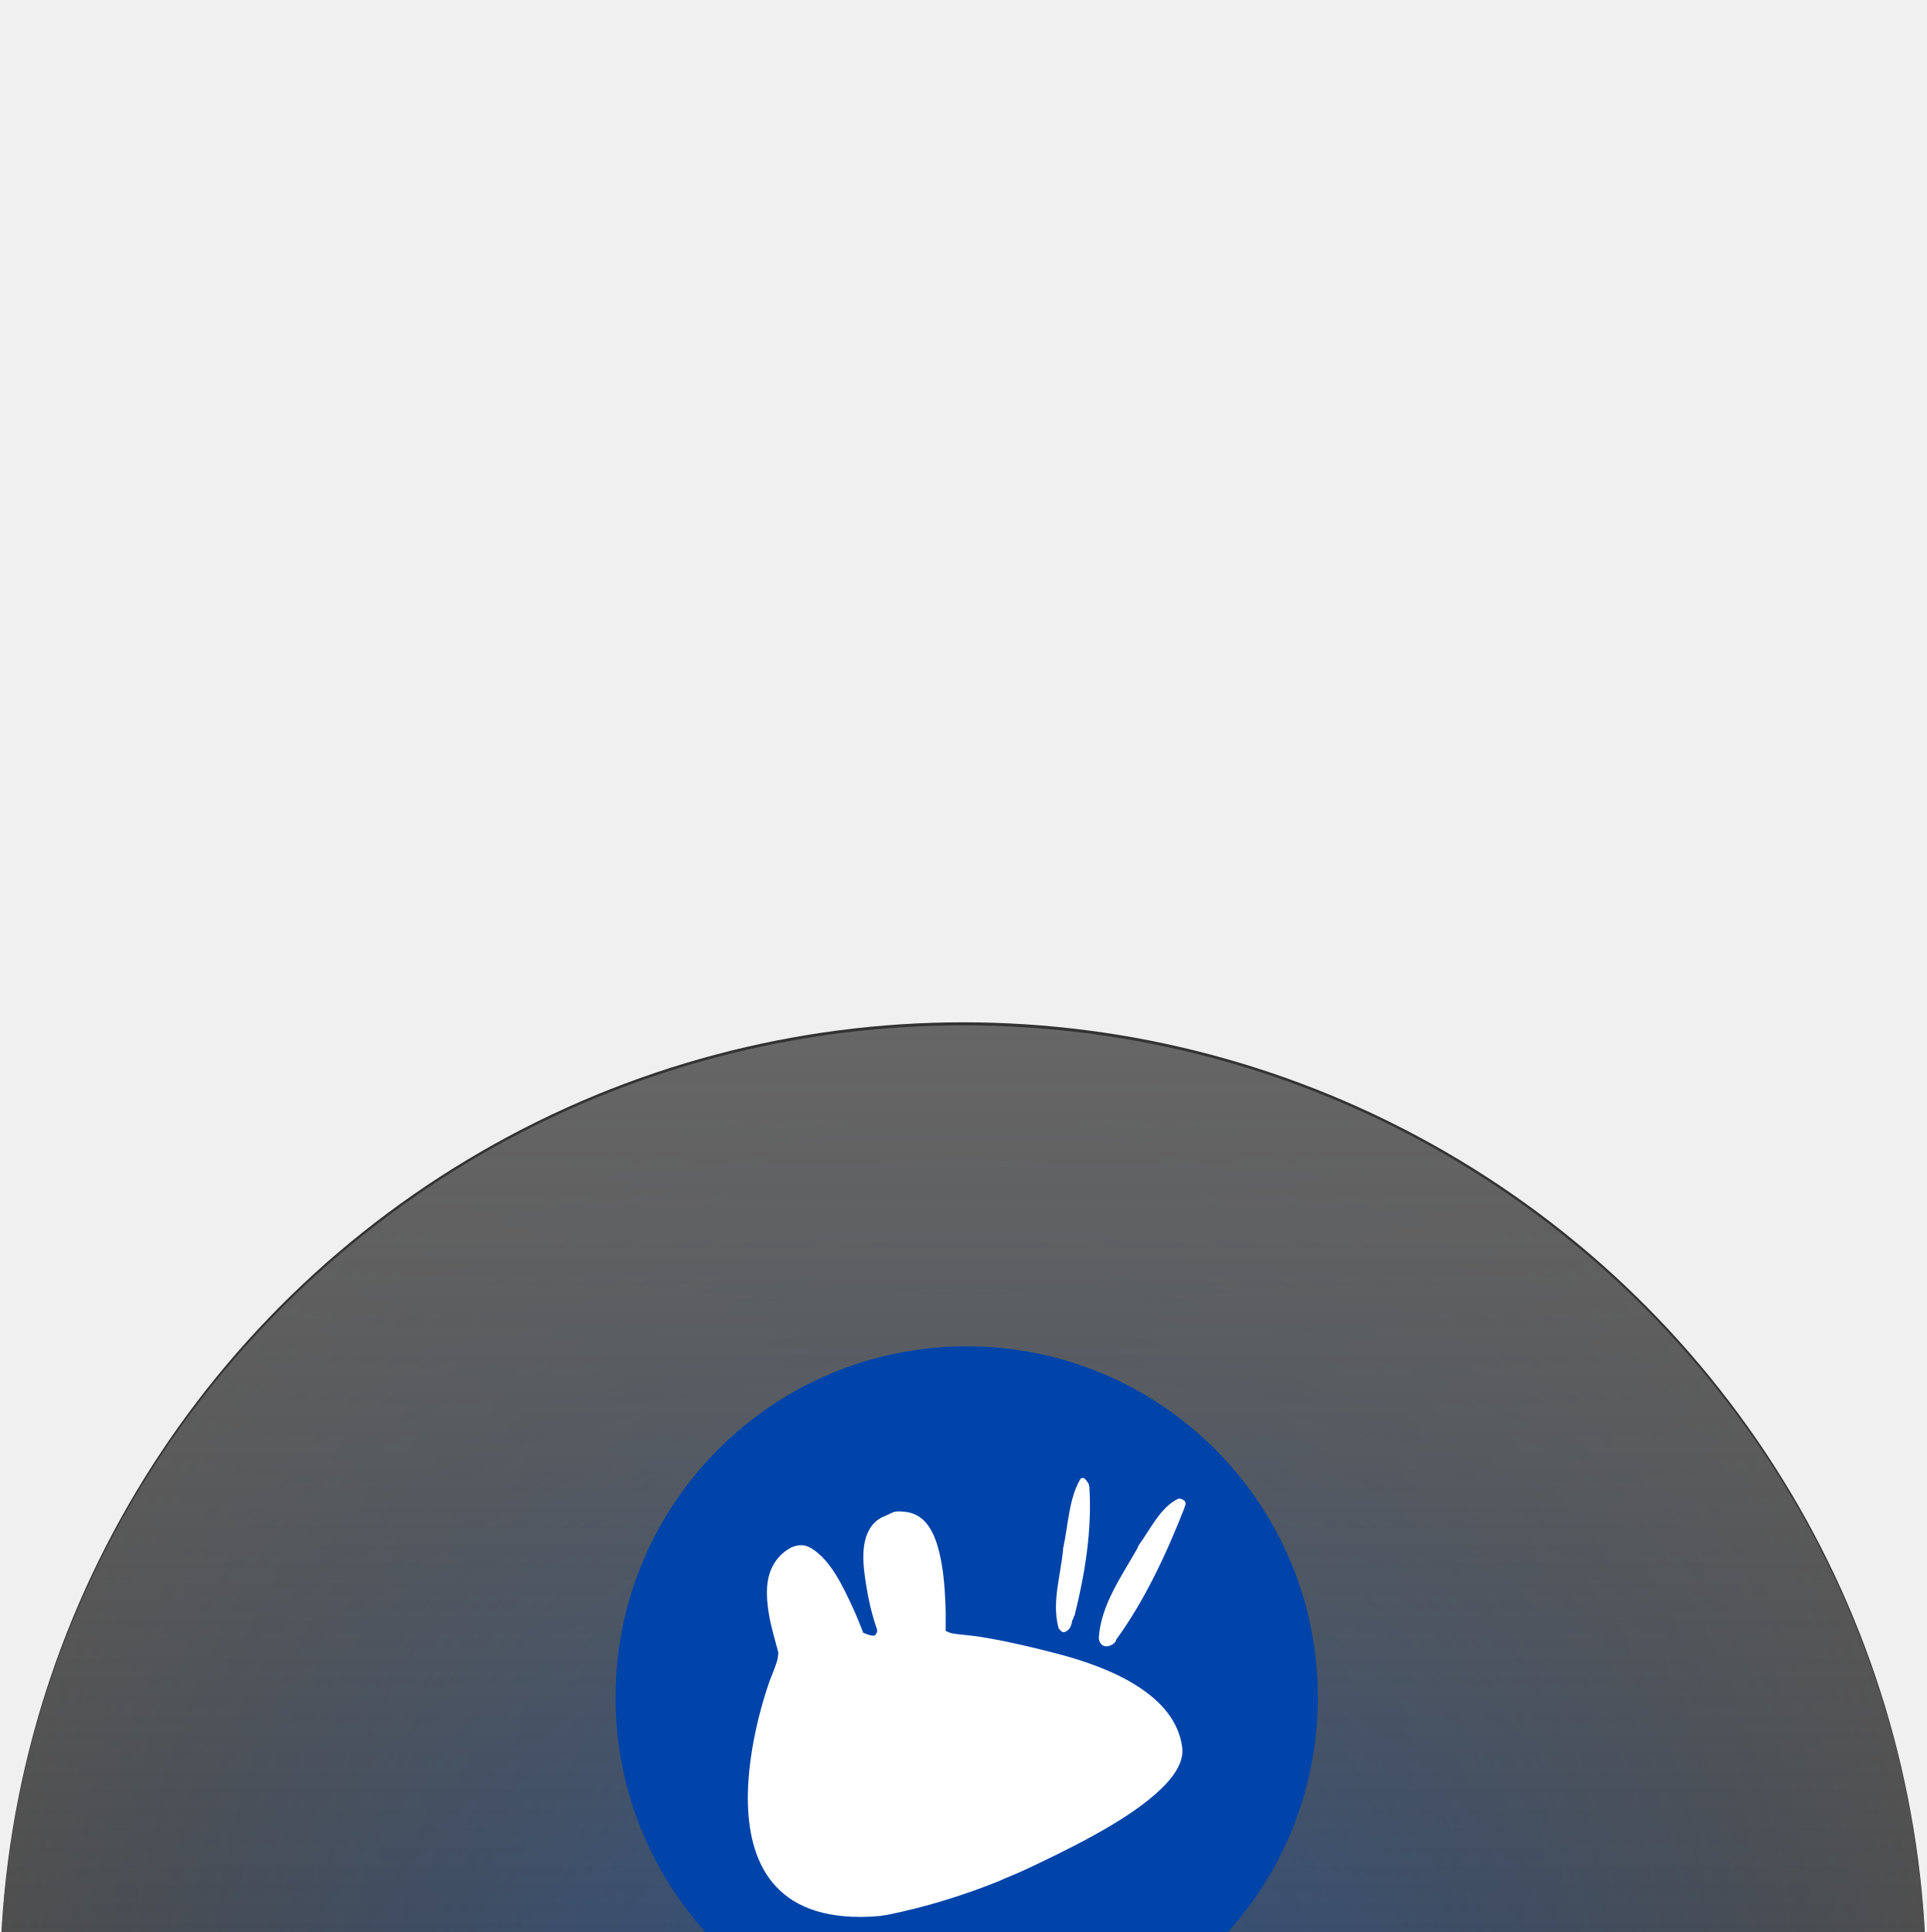
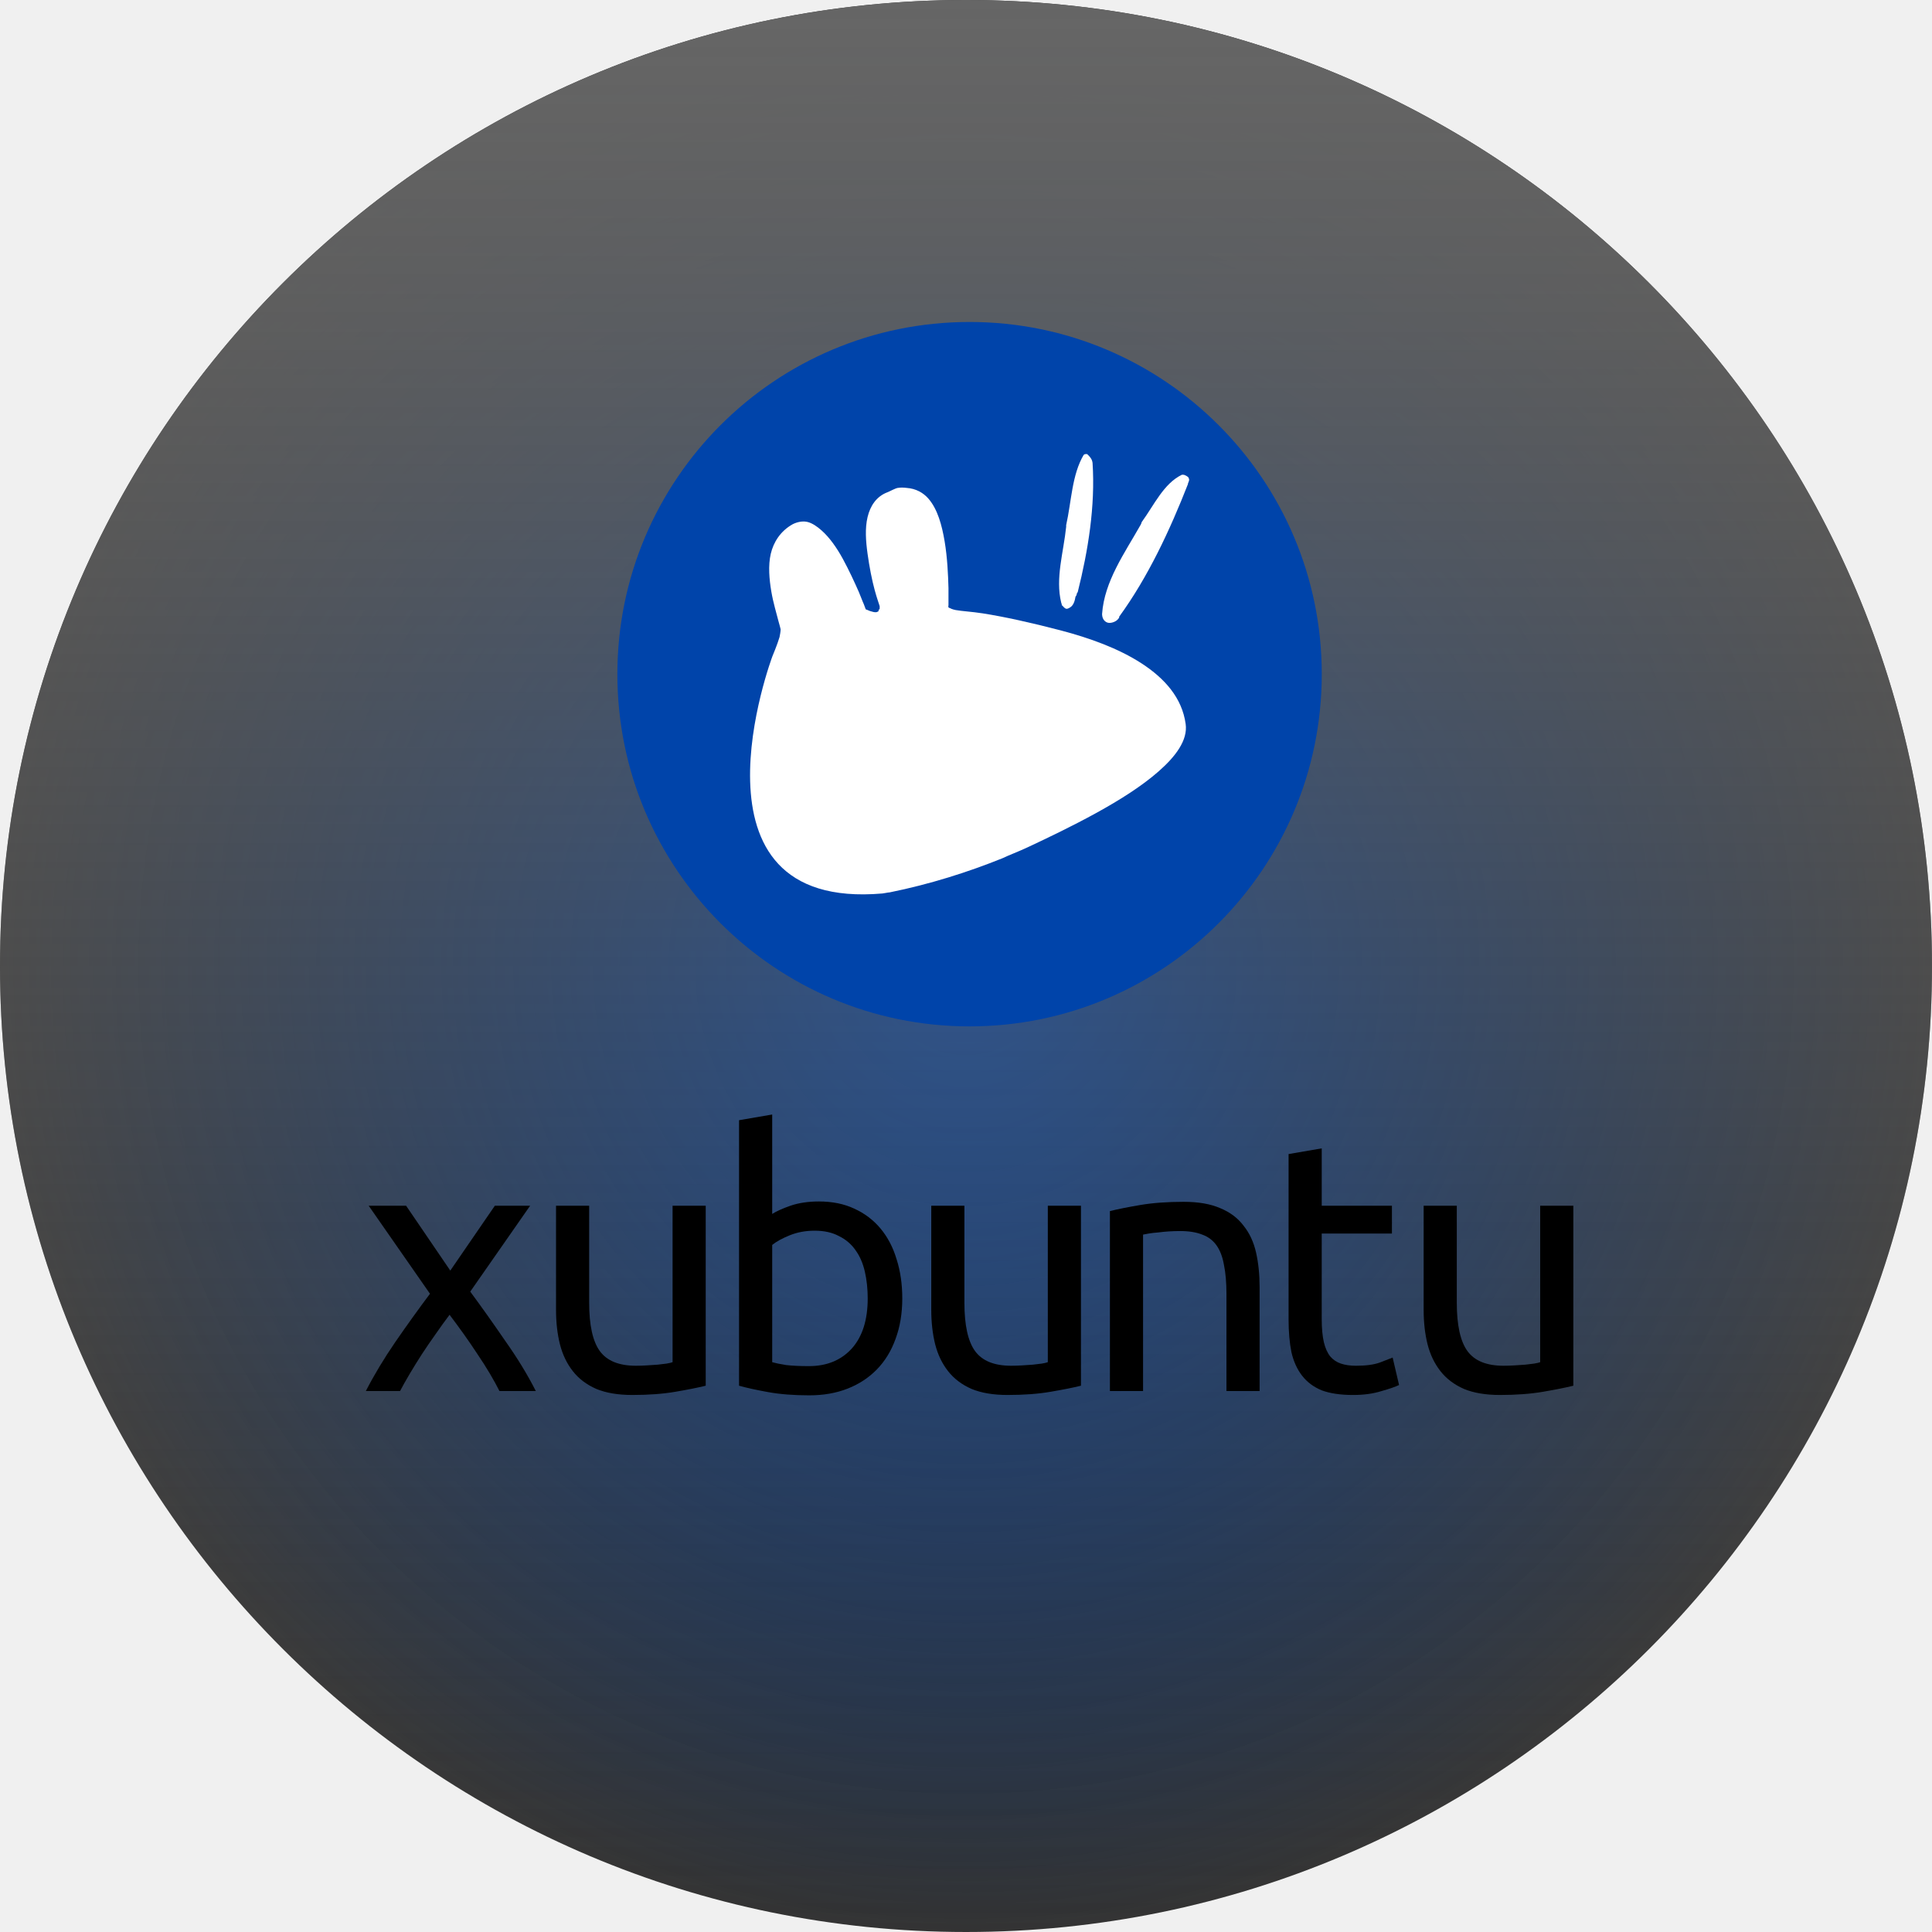
- <svg xmlns="http://www.w3.org/2000/svg" xmlns:ns1="http://www.openswatchbook.org/uri/2009/osb" xmlns:xlink="http://www.w3.org/1999/xlink" id="svg3004" version="1.1" width="100%" height="100%" xml:space="preserve">
+ <svg xmlns="http://www.w3.org/2000/svg" xmlns:ns1="http://www.openswatchbook.org/uri/2009/osb" xmlns:xlink="http://www.w3.org/1999/xlink" id="svg3004" version="1.1" width="270" height="270" xml:space="preserve">
  <defs id="defs3008">
    <linearGradient id="linearGradient4226">
      <stop style="stop-color:#0044aa;stop-opacity:1;" offset="0" id="stop4228" />
      <stop style="stop-color:#0044aa;stop-opacity:0;" offset="1" id="stop4230" />
    </linearGradient>
    <linearGradient id="linearGradient4164">
      <stop style="stop-color:#a80030;stop-opacity:1;" offset="0" id="stop4166" />
      <stop style="stop-color:#a80030;stop-opacity:0;" offset="1" id="stop4168" />
    </linearGradient>
    <linearGradient id="linearGradient5303">
      <stop style="stop-color:#f26711;stop-opacity:1;" offset="0" id="stop5305" />
      <stop style="stop-color:#f26711;stop-opacity:0;" offset="1" id="stop5307" />
    </linearGradient>
    <linearGradient id="linearGradient5267">
      <stop style="stop-color:#666666;stop-opacity:1;" offset="0" id="stop5269" />
      <stop style="stop-color:#666666;stop-opacity:0;" offset="1" id="stop5271" />
    </linearGradient>
    <linearGradient id="linearGradient5251" ns1:paint="solid">
      <stop style="stop-color:#666666;stop-opacity:1;" offset="0" id="stop5253" />
    </linearGradient>
    <linearGradient xlink:href="#linearGradient5267" id="linearGradient5273" x1="-395.365" y1="-212.642" x2="4.763" y2="-212.642" gradientUnits="userSpaceOnUse" />
    <radialGradient xlink:href="#linearGradient5303" id="radialGradient5325" cx="-163.148" cy="-366.263" fx="-163.148" fy="-366.263" r="144.094" gradientTransform="matrix(1,0,0,0.9338842,0,-24.21576)" gradientUnits="userSpaceOnUse" />
    <radialGradient xlink:href="#linearGradient4164" id="radialGradient4170" cx="1447.778" cy="-272.917" fx="1447.778" fy="-272.917" r="223.333" gradientTransform="matrix(1,0,0,0.9751244,0,-6.788974)" gradientUnits="userSpaceOnUse" />
    <radialGradient xlink:href="#linearGradient4164-9" id="radialGradient4170-9" cx="1447.778" cy="-272.917" fx="1447.778" fy="-272.917" r="223.333" gradientTransform="matrix(1,0,0,0.9751244,0,-6.788974)" gradientUnits="userSpaceOnUse" />
    <linearGradient id="linearGradient4164-9">
      <stop style="stop-color:#a80030;stop-opacity:1;" offset="0" id="stop4166-0" />
      <stop style="stop-color:#a80030;stop-opacity:0;" offset="1" id="stop4168-2" />
    </linearGradient>
    <radialGradient r="223.333" fy="-272.917" fx="1447.778" cy="-272.917" cx="1447.778" gradientTransform="matrix(1,0,0,0.9751244,0,-6.788974)" gradientUnits="userSpaceOnUse" id="radialGradient4206" xlink:href="#linearGradient4164-9" />
    <radialGradient xlink:href="#linearGradient4164" id="radialGradient14319" gradientUnits="userSpaceOnUse" gradientTransform="matrix(1,0,0,0.9751244,0,-6.788974)" cx="1447.778" cy="-272.917" fx="1447.778" fy="-272.917" r="223.333" />
    <linearGradient xlink:href="#linearGradient5267" id="linearGradient14321" gradientUnits="userSpaceOnUse" x1="-395.365" y1="-212.642" x2="4.763" y2="-212.642" />
    <linearGradient xlink:href="#linearGradient5267" id="linearGradient14345" gradientUnits="userSpaceOnUse" x1="-395.365" y1="-212.642" x2="4.763" y2="-212.642" />
    <radialGradient xlink:href="#linearGradient4164" id="radialGradient14347" gradientUnits="userSpaceOnUse" gradientTransform="matrix(1,0,0,0.9751244,0,-6.788974)" cx="1447.778" cy="-272.917" fx="1447.778" fy="-272.917" r="223.333" />
    <radialGradient xlink:href="#linearGradient4164" id="radialGradient14931" gradientUnits="userSpaceOnUse" gradientTransform="matrix(1,0,0,0.9751244,0,-6.788974)" cx="1447.778" cy="-272.917" fx="1447.778" fy="-272.917" r="223.333" />
    <linearGradient xlink:href="#linearGradient5267" id="linearGradient14933" gradientUnits="userSpaceOnUse" x1="-395.365" y1="-212.642" x2="4.763" y2="-212.642" />
    <radialGradient xlink:href="#linearGradient4164" id="radialGradient14961" gradientUnits="userSpaceOnUse" gradientTransform="matrix(1,0,0,0.9751244,0,-6.788974)" cx="1447.778" cy="-272.917" fx="1447.778" fy="-272.917" r="223.333" />
    <linearGradient xlink:href="#linearGradient5267" id="linearGradient14963" gradientUnits="userSpaceOnUse" x1="-395.365" y1="-212.642" x2="4.763" y2="-212.642" />
    <linearGradient xlink:href="#linearGradient5267" id="linearGradient14991" gradientUnits="userSpaceOnUse" x1="-395.365" y1="-212.642" x2="4.763" y2="-212.642" />
    <linearGradient xlink:href="#linearGradient5267" id="linearGradient15015" gradientUnits="userSpaceOnUse" x1="-395.365" y1="-212.642" x2="4.763" y2="-212.642" />
    <linearGradient xlink:href="#linearGradient5267" id="linearGradient3725" gradientUnits="userSpaceOnUse" x1="-395.365" y1="-212.642" x2="4.763" y2="-212.642" />
    <radialGradient r="125.556" fy="-292.917" fx="-318.889" cy="-292.917" cx="-318.889" gradientTransform="matrix(1,0,0,1.061947,0,18.14526)" gradientUnits="userSpaceOnUse" id="radialGradient3812" xlink:href="#linearGradient3787-8" />
    <linearGradient id="linearGradient3787-8">
      <stop style="stop-color:#000000;stop-opacity:1;" offset="0" id="stop3789-9" />
      <stop style="stop-color:#000000;stop-opacity:0;" offset="1" id="stop3791-4" />
    </linearGradient>
    <radialGradient r="125.556" fy="-292.917" fx="-318.889" cy="-292.917" cx="-318.889" gradientTransform="matrix(1,0,0,1.061947,0,18.14526)" gradientUnits="userSpaceOnUse" id="radialGradient6789" xlink:href="#linearGradient3787-8" />
    <radialGradient xlink:href="#linearGradient4226" id="radialGradient4232" cx="1447.778" cy="-272.917" fx="1447.778" fy="-272.917" r="223.333" gradientTransform="matrix(1,0,0,0.9751244,0,-6.788974)" gradientUnits="userSpaceOnUse" />
    <radialGradient xlink:href="#linearGradient3787-8" id="radialGradient3090" gradientUnits="userSpaceOnUse" gradientTransform="matrix(1,0,0,1.061947,0,18.14526)" cx="-318.889" cy="-292.917" fx="-318.889" fy="-292.917" r="125.556" />
    <radialGradient xlink:href="#linearGradient4226" id="radialGradient3092" gradientUnits="userSpaceOnUse" gradientTransform="matrix(1,0,0,0.9751244,0,-6.788974)" cx="1447.778" cy="-272.917" fx="1447.778" fy="-272.917" r="223.333" />
    <linearGradient xlink:href="#linearGradient5267" id="linearGradient3094" gradientUnits="userSpaceOnUse" x1="-395.365" y1="-212.642" x2="4.763" y2="-212.642" />
  </defs>
-   <g id="g3012" transform="matrix(1.25,0,0,-1.25,0,413.75)">
-     <g id="g9302">
-       <path transform="matrix(1.08777,0,0,-1.008,253.295,-232.38)" d="m -34.286,-337.679 a 99.286,107.143 0 1 1 -198.571,0 99.286,107.143 0 1 1 198.571,0 z" id="path3219" style="fill:#333333;fill-opacity:1;fill-rule:nonzero;stroke:none" />
+   <g id="g3012" transform="matrix(1.25,0,0,-1.25,0,-368.6122)">
+     <g id="g9302" transform="translate(0,-510.8897)">
+       <path transform="matrix(1.08777,0,0,-1.008,253.295,-232.38)" d="m -34.286,-337.679 c 0,59.173 -44.452,107.143 -99.286,107.143 -54.834,0 -99.286,-47.969 -99.286,-107.143 0,-59.173 44.452,-107.143 99.286,-107.143 54.834,0 99.286,47.969 99.286,107.143 z" id="path3219" style="fill:#333333;fill-opacity:1;fill-rule:nonzero;stroke:none" />
      <g transform="translate(3.2675354e-6,3.2833594e-6)" id="g3069">
        <path style="opacity:0.75;fill:url(#radialGradient3090);fill-opacity:1;fill-rule:evenodd;stroke:none" id="path5277-0" d="m -193.333,-292.917 c 0,73.638 -56.213,133.333 -125.556,133.333 -69.342,0 -125.556,-59.695 -125.556,-133.333 0,-73.638 56.213,-133.333 125.556,-133.333 69.342,0 125.556,59.695 125.556,133.333 z" transform="matrix(0,0.860177,0.81,0,345.2625,382.3009)" />
        <path style="fill:url(#radialGradient3092);fill-opacity:1;fill-rule:nonzero;stroke:none" id="path4162" d="m 1671.111,-272.917 c 0,120.275 -99.99,217.778 -223.333,217.778 -123.344,0 -223.333,-97.502 -223.333,-217.778 0,-120.275 99.99,-217.778 223.333,-217.778 123.344,0 223.333,97.502 223.333,217.778 z" transform="matrix(0.4835821,0,0,-0.4959184,-592.1194,-27.34439)" />
        <path style="fill:url(#linearGradient3094);fill-opacity:1;fill-rule:evenodd;stroke:none" id="path3806" d="m 4.763,-212.642 c 0,102.6 -89.572,185.774 -200.064,185.774 -110.493,0 -200.064,-83.174 -200.064,-185.774 0,-102.6 89.572,-185.774 200.064,-185.774 110.493,0 200.064,83.174 200.064,185.774 z" transform="matrix(0,-0.5398262,-0.5813513,0,-15.61974,2.57142)" />
        <g id="g4085" transform="matrix(0.9375,0,0,0.9375,-1361.6,-296.25)">
          <g transform="matrix(0.6824616,0,0,-0.6824616,1383.881,764.1562)" id="g3200" style="fill:#000000;fill-opacity:1;display:inline">
            <path id="path2826" style="font-size:49.492px;font-style:normal;font-weight:normal;fill:#000000;fill-opacity:1;stroke:none;display:inline;font-family:ubuntubeta;-inkscape-font-specification:ubuntubeta" d="m 187.639,562.151 c -0.457,-0.913 -1.017,-1.931 -1.681,-3.052 -0.664,-1.121 -1.391,-2.263 -2.18,-3.425 -0.789,-1.204 -1.598,-2.387 -2.429,-3.55 -0.83,-1.162 -1.64,-2.263 -2.429,-3.301 -0.789,1.038 -1.598,2.159 -2.429,3.363 -0.83,1.163 -1.64,2.346 -2.429,3.55 -0.747,1.162 -1.453,2.304 -2.117,3.425 -0.664,1.121 -1.225,2.117 -1.681,2.989 l -5.978,0 c 1.453,-2.823 3.176,-5.688 5.169,-8.594 2.034,-2.948 4.048,-5.75 6.041,-8.407 l -10.711,-15.382 6.539,0 7.722,11.334 7.784,-11.334 6.165,0 -10.462,15.008 c 1.993,2.699 4.027,5.563 6.103,8.594 2.117,2.989 3.903,5.916 5.356,8.781 l -6.352,0" />
            <path id="path2828" style="font-size:49.492px;font-style:normal;font-weight:normal;fill:#000000;fill-opacity:1;stroke:none;display:inline;font-family:ubuntubeta;-inkscape-font-specification:ubuntubeta" d="m 223.677,561.216 c -1.329,0.332 -3.093,0.685 -5.293,1.059 -2.159,0.374 -4.671,0.56 -7.535,0.56 -2.491,0 -4.588,-0.353 -6.29,-1.059 -1.702,-0.747 -3.072,-1.785 -4.11,-3.114 -1.038,-1.329 -1.785,-2.885 -2.242,-4.671 -0.457,-1.827 -0.685,-3.84 -0.685,-6.041 l 0,-18.184 5.792,0 0,16.939 c -2e-5,3.944 0.623,6.767 1.868,8.469 1.246,1.702 3.342,2.553 6.29,2.553 0.623,10e-6 1.266,-0.021 1.931,-0.062 0.664,-0.042 1.287,-0.083 1.868,-0.125 0.581,-0.083 1.1,-0.145 1.557,-0.187 0.498,-0.083 0.851,-0.166 1.059,-0.249 l 0,-27.339 5.792,0 0,31.449" />
            <path id="path2830" style="font-size:49.492px;font-style:normal;font-weight:normal;fill:#000000;fill-opacity:1;stroke:none;display:inline;font-family:ubuntubeta;-inkscape-font-specification:ubuntubeta" d="m 235.298,531.2 c 0.706,-0.457 1.764,-0.934 3.176,-1.432 1.453,-0.498 3.114,-0.747 4.982,-0.747 2.325,3e-5 4.38,0.415 6.165,1.246 1.827,0.83 3.363,1.993 4.608,3.487 1.245,1.495 2.18,3.28 2.802,5.356 0.664,2.076 0.996,4.359 0.996,6.85 -2e-5,2.616 -0.394,4.982 -1.183,7.099 -0.747,2.076 -1.827,3.84 -3.238,5.293 -1.412,1.453 -3.114,2.574 -5.107,3.363 -1.993,0.789 -4.235,1.183 -6.726,1.183 -2.699,0 -5.086,-0.187 -7.162,-0.56 -2.076,-0.374 -3.778,-0.747 -5.107,-1.121 l 0,-46.395 5.792,-0.996 0,17.375 m 0,25.907 c 0.581,0.166 1.391,0.332 2.429,0.498 1.079,0.125 2.408,0.187 3.986,0.187 3.114,10e-6 5.605,-1.017 7.473,-3.052 1.868,-2.076 2.802,-5.003 2.802,-8.781 -2e-5,-1.661 -0.166,-3.218 -0.498,-4.671 -0.332,-1.453 -0.872,-2.699 -1.619,-3.737 -0.747,-1.079 -1.723,-1.91 -2.927,-2.491 -1.163,-0.623 -2.574,-0.934 -4.235,-0.934 -1.578,2e-5 -3.031,0.27 -4.359,0.81 -1.329,0.54 -2.346,1.1 -3.052,1.681 l 0,20.489" />
            <path id="path2832" style="font-size:49.492px;font-style:normal;font-weight:normal;fill:#000000;fill-opacity:1;stroke:none;display:inline;font-family:ubuntubeta;-inkscape-font-specification:ubuntubeta" d="m 289.247,561.216 c -1.329,0.332 -3.093,0.685 -5.293,1.059 -2.159,0.374 -4.671,0.56 -7.535,0.56 -2.491,0 -4.588,-0.353 -6.29,-1.059 -1.702,-0.747 -3.072,-1.785 -4.11,-3.114 -1.038,-1.329 -1.785,-2.885 -2.242,-4.671 -0.457,-1.827 -0.685,-3.84 -0.685,-6.041 l 0,-18.184 5.792,0 0,16.939 c -1e-5,3.944 0.623,6.767 1.868,8.469 1.246,1.702 3.342,2.553 6.29,2.553 0.623,10e-6 1.266,-0.021 1.931,-0.062 0.664,-0.042 1.287,-0.083 1.868,-0.125 0.581,-0.083 1.1,-0.145 1.557,-0.187 0.498,-0.083 0.851,-0.166 1.059,-0.249 l 0,-27.339 5.792,0 0,31.449" />
            <path id="path2834" style="font-size:49.492px;font-style:normal;font-weight:normal;fill:#000000;fill-opacity:1;stroke:none;display:inline;font-family:ubuntubeta;-inkscape-font-specification:ubuntubeta" d="m 294.31,530.701 c 1.329,-0.332 3.093,-0.685 5.293,-1.059 2.2,-0.374 4.733,-0.56 7.598,-0.56 2.574,4e-5 4.712,0.374 6.414,1.121 1.702,0.706 3.051,1.723 4.048,3.052 1.038,1.287 1.764,2.844 2.18,4.671 0.415,1.827 0.623,3.84 0.623,6.041 l 0,18.184 -5.792,0 0,-16.939 c -3e-5,-1.993 -0.145,-3.695 -0.436,-5.107 -0.249,-1.412 -0.685,-2.553 -1.308,-3.425 -0.623,-0.872 -1.453,-1.495 -2.491,-1.868 -1.038,-0.415 -2.325,-0.623 -3.861,-0.623 -0.623,3e-5 -1.266,0.021 -1.931,0.062 -0.664,0.042 -1.308,0.104 -1.931,0.187 -0.581,0.042 -1.121,0.104 -1.619,0.187 -0.457,0.083 -0.789,0.145 -0.996,0.187 l 0,27.339 -5.792,0 0,-31.449" />
            <path id="path2836" style="font-size:49.492px;font-style:normal;font-weight:normal;fill:#000000;fill-opacity:1;stroke:none;display:inline;font-family:ubuntubeta;-inkscape-font-specification:ubuntubeta" d="m 331.321,529.767 12.268,0 0,4.857 -12.268,0 0,14.946 c -2e-5,1.619 0.125,2.968 0.374,4.048 0.249,1.038 0.623,1.868 1.121,2.491 0.498,0.581 1.121,0.996 1.868,1.246 0.747,0.249 1.619,0.374 2.616,0.374 1.744,10e-6 3.135,-0.187 4.172,-0.56 1.079,-0.415 1.827,-0.706 2.242,-0.872 l 1.121,4.795 c -0.581,0.291 -1.598,0.644 -3.052,1.059 -1.453,0.457 -3.114,0.685 -4.982,0.685 -2.2,0 -4.027,-0.27 -5.48,-0.81 -1.412,-0.581 -2.553,-1.432 -3.425,-2.553 -0.872,-1.121 -1.495,-2.491 -1.868,-4.11 -0.332,-1.661 -0.498,-3.57 -0.498,-5.729 l 0,-28.896 5.792,-0.996 0,10.026" />
            <path id="path2838" style="font-size:49.492px;font-style:normal;font-weight:normal;fill:#000000;fill-opacity:1;stroke:none;display:inline;font-family:ubuntubeta;-inkscape-font-specification:ubuntubeta" d="m 375.287,561.216 c -1.329,0.332 -3.093,0.685 -5.293,1.059 -2.159,0.374 -4.671,0.56 -7.535,0.56 -2.491,0 -4.588,-0.353 -6.29,-1.059 -1.702,-0.747 -3.072,-1.785 -4.11,-3.114 -1.038,-1.329 -1.785,-2.885 -2.242,-4.671 -0.457,-1.827 -0.685,-3.84 -0.685,-6.041 l 0,-18.184 5.792,0 0,16.939 c -1e-5,3.944 0.623,6.767 1.868,8.469 1.246,1.702 3.342,2.553 6.29,2.553 0.623,10e-6 1.266,-0.021 1.931,-0.062 0.664,-0.042 1.287,-0.083 1.868,-0.125 0.581,-0.083 1.1,-0.145 1.557,-0.187 0.498,-0.083 0.851,-0.166 1.059,-0.249 l 0,-27.339 5.792,0 0,31.449" />
          </g>
          <g transform="matrix(1.3125,0,0,-1.3125,1092.875,965.5769)" id="g3637">
            <path style="fill:#0044aa;fill-opacity:1;stroke:none" id="path3354" d="m 271.875,-63.036 c 0,7.347 -5.956,13.304 -13.304,13.304 -7.347,0 -13.304,-5.956 -13.304,-13.304 0,-7.347 5.956,-13.304 13.304,-13.304 7.347,0 13.304,5.956 13.304,13.304 z" transform="matrix(2.405369,0,0,2.405369,-259.9597,532.2541)" />
            <g id="g3372" transform="matrix(1.6,0,0,1.6,-197.5893,-247.9413)">
              <g transform="translate(0.4464286,-0.04464286)" id="g3368">
                <path style="fill:#ffffff;fill-opacity:1;stroke:none" id="path3366" d="m 355.844,380.406 c -0.07,0.04 -0.081,0.061 -0.062,0.031 -0.679,1.144 -0.697,2.653 -1,4 a 0.498,0.498 0 0 1 0,0.031 c -0.005,0.02 0.005,0.043 0,0.062 -0.147,1.446 -0.624,2.921 -0.281,4.312 a 0.498,0.498 0 0 1 0.031,0.094 c 0.003,0.01 -0.003,0.021 0,0.031 0.005,0.008 -0.005,0.024 0,0.031 0.006,0.009 0.025,-0.008 0.031,0 0.073,0.101 0.162,0.176 0.219,0.188 0.04,0.008 0.11,0.004 0.25,-0.094 0.151,-0.105 0.237,-0.316 0.281,-0.594 a 0.498,0.498 0 0 1 0.062,-0.094 0.498,0.498 0 0 1 0,-0.031 0.498,0.498 0 0 1 0.031,-0.094 0.498,0.498 0 0 1 0.031,-0.031 c 0.598,-2.387 1.003,-4.892 0.844,-7.344 -0.02,-0.122 -0.043,-0.207 -0.156,-0.344 -0.075,-0.091 -0.137,-0.143 -0.156,-0.156 -0.019,-0.013 0.007,-0.004 -0.062,0 a 0.498,0.498 0 0 1 -0.031,0 c -0.026,0.003 -0.016,-6.1e-4 -0.031,0 z" />
                <path style="fill:#ffffff;fill-opacity:1;stroke:none" id="path3364" d="m 361.844,381.844 c -1.036,0.504 -1.567,1.705 -2.281,2.688 a 0.467,0.467 0 0 1 -0.031,0.094 0.467,0.467 0 0 1 -0.031,0.062 c -0.906,1.605 -2.061,3.207 -2.188,5.062 -7.1e-4,0.011 6.5e-4,0.021 0,0.031 0.014,0.28 0.174,0.432 0.344,0.469 0.167,0.036 0.474,-0.059 0.594,-0.25 a 0.467,0.467 0 0 1 0.031,-0.031 0.467,0.467 0 0 1 0,-0.031 0.467,0.467 0 0 1 0,-0.031 c 1.646,-2.262 2.884,-4.925 3.906,-7.531 a 0.467,0.467 0 0 1 0,-0.031 c 0.071,-0.171 0.094,-0.215 0.031,-0.344 -0.018,-0.038 -0.212,-0.169 -0.312,-0.156 -0.016,0.007 -0.046,-0.008 -0.062,0 z" transform="translate(-0.4910714,-0.2678571)" />
              </g>
              <path id="path3302" d="m 345.67,382.277 c -0.167,0.031 -0.416,0.181 -0.594,0.25 -0.628,0.238 -0.975,0.777 -1.125,1.406 -0.153,0.644 -0.102,1.361 0,2.094 0.102,0.731 0.248,1.486 0.406,2.062 0.136,0.498 0.234,0.741 0.281,0.906 l 0,0.125 c 0,0.054 -0.026,0.05 -0.062,0.094 -0.02,0.011 0.02,0.062 0,0.062 -0.045,0.035 -0.1,0.062 -0.156,0.062 -0.111,0.007 -0.198,-0.033 -0.312,-0.062 -0.078,-0.018 -0.18,-0.081 -0.156,-0.062 -0.036,-0.022 -0.101,-0.024 -0.125,-0.062 0,0.015 0.022,0.014 0,-0.031 -0.025,-0.047 -0.054,-0.166 -0.094,-0.25 -0.089,-0.189 -0.159,-0.409 -0.281,-0.688 -0.244,-0.555 -0.558,-1.236 -0.906,-1.875 -0.35,-0.641 -0.762,-1.224 -1.219,-1.625 -0.228,-0.201 -0.51,-0.402 -0.781,-0.469 -0.262,-0.066 -0.573,-0.01 -0.844,0.125 -0.7,0.388 -1.096,1.024 -1.25,1.688 -0.155,0.673 -0.082,1.449 0.031,2.125 0.115,0.675 0.292,1.231 0.406,1.688 0.049,0.193 0.109,0.372 0.125,0.469 0,0.096 -0.039,0.345 -0.062,0.438 -0.118,0.409 -0.406,1.094 -0.406,1.094 0,0 -5.453,14.483 6.25,13.469 0.096,-0.007 0.315,-0.062 0.406,-0.062 2.298,-0.463 4.473,-1.158 6.406,-1.938 0.38,-0.182 0.878,-0.363 1.438,-0.625 1.119,-0.524 2.525,-1.196 3.875,-1.938 1.351,-0.742 2.605,-1.533 3.562,-2.375 0.96,-0.843 1.66,-1.767 1.531,-2.688 -0.204,-1.483 -1.189,-2.586 -2.5,-3.438 -1.316,-0.855 -2.957,-1.445 -4.594,-1.875 -1.636,-0.43 -3.224,-0.78 -4.438,-0.969 -0.607,-0.095 -1.175,-0.122 -1.531,-0.188 -0.105,-0.018 -0.162,-0.044 -0.219,-0.062 -0.031,-0.004 -0.033,-0.013 -0.062,-0.031 -0.036,-0.022 -0.103,-0.024 -0.125,-0.062 -0.02,-0.036 0,-0.083 0,-0.125 0,-0.016 -1.7e-4,-0.041 0,-0.062 l 0,-0.906 c -0.02,-0.748 -0.064,-1.736 -0.219,-2.656 -0.156,-0.925 -0.398,-1.809 -0.906,-2.406 -0.302,-0.355 -0.73,-0.589 -1.25,-0.625 -0.156,-0.018 -0.331,-0.031 -0.5,0 z" style="fill:#ffffff;fill-opacity:1;stroke:none" />
            </g>
          </g>
        </g>
      </g>
    </g>
  </g>
</svg>
